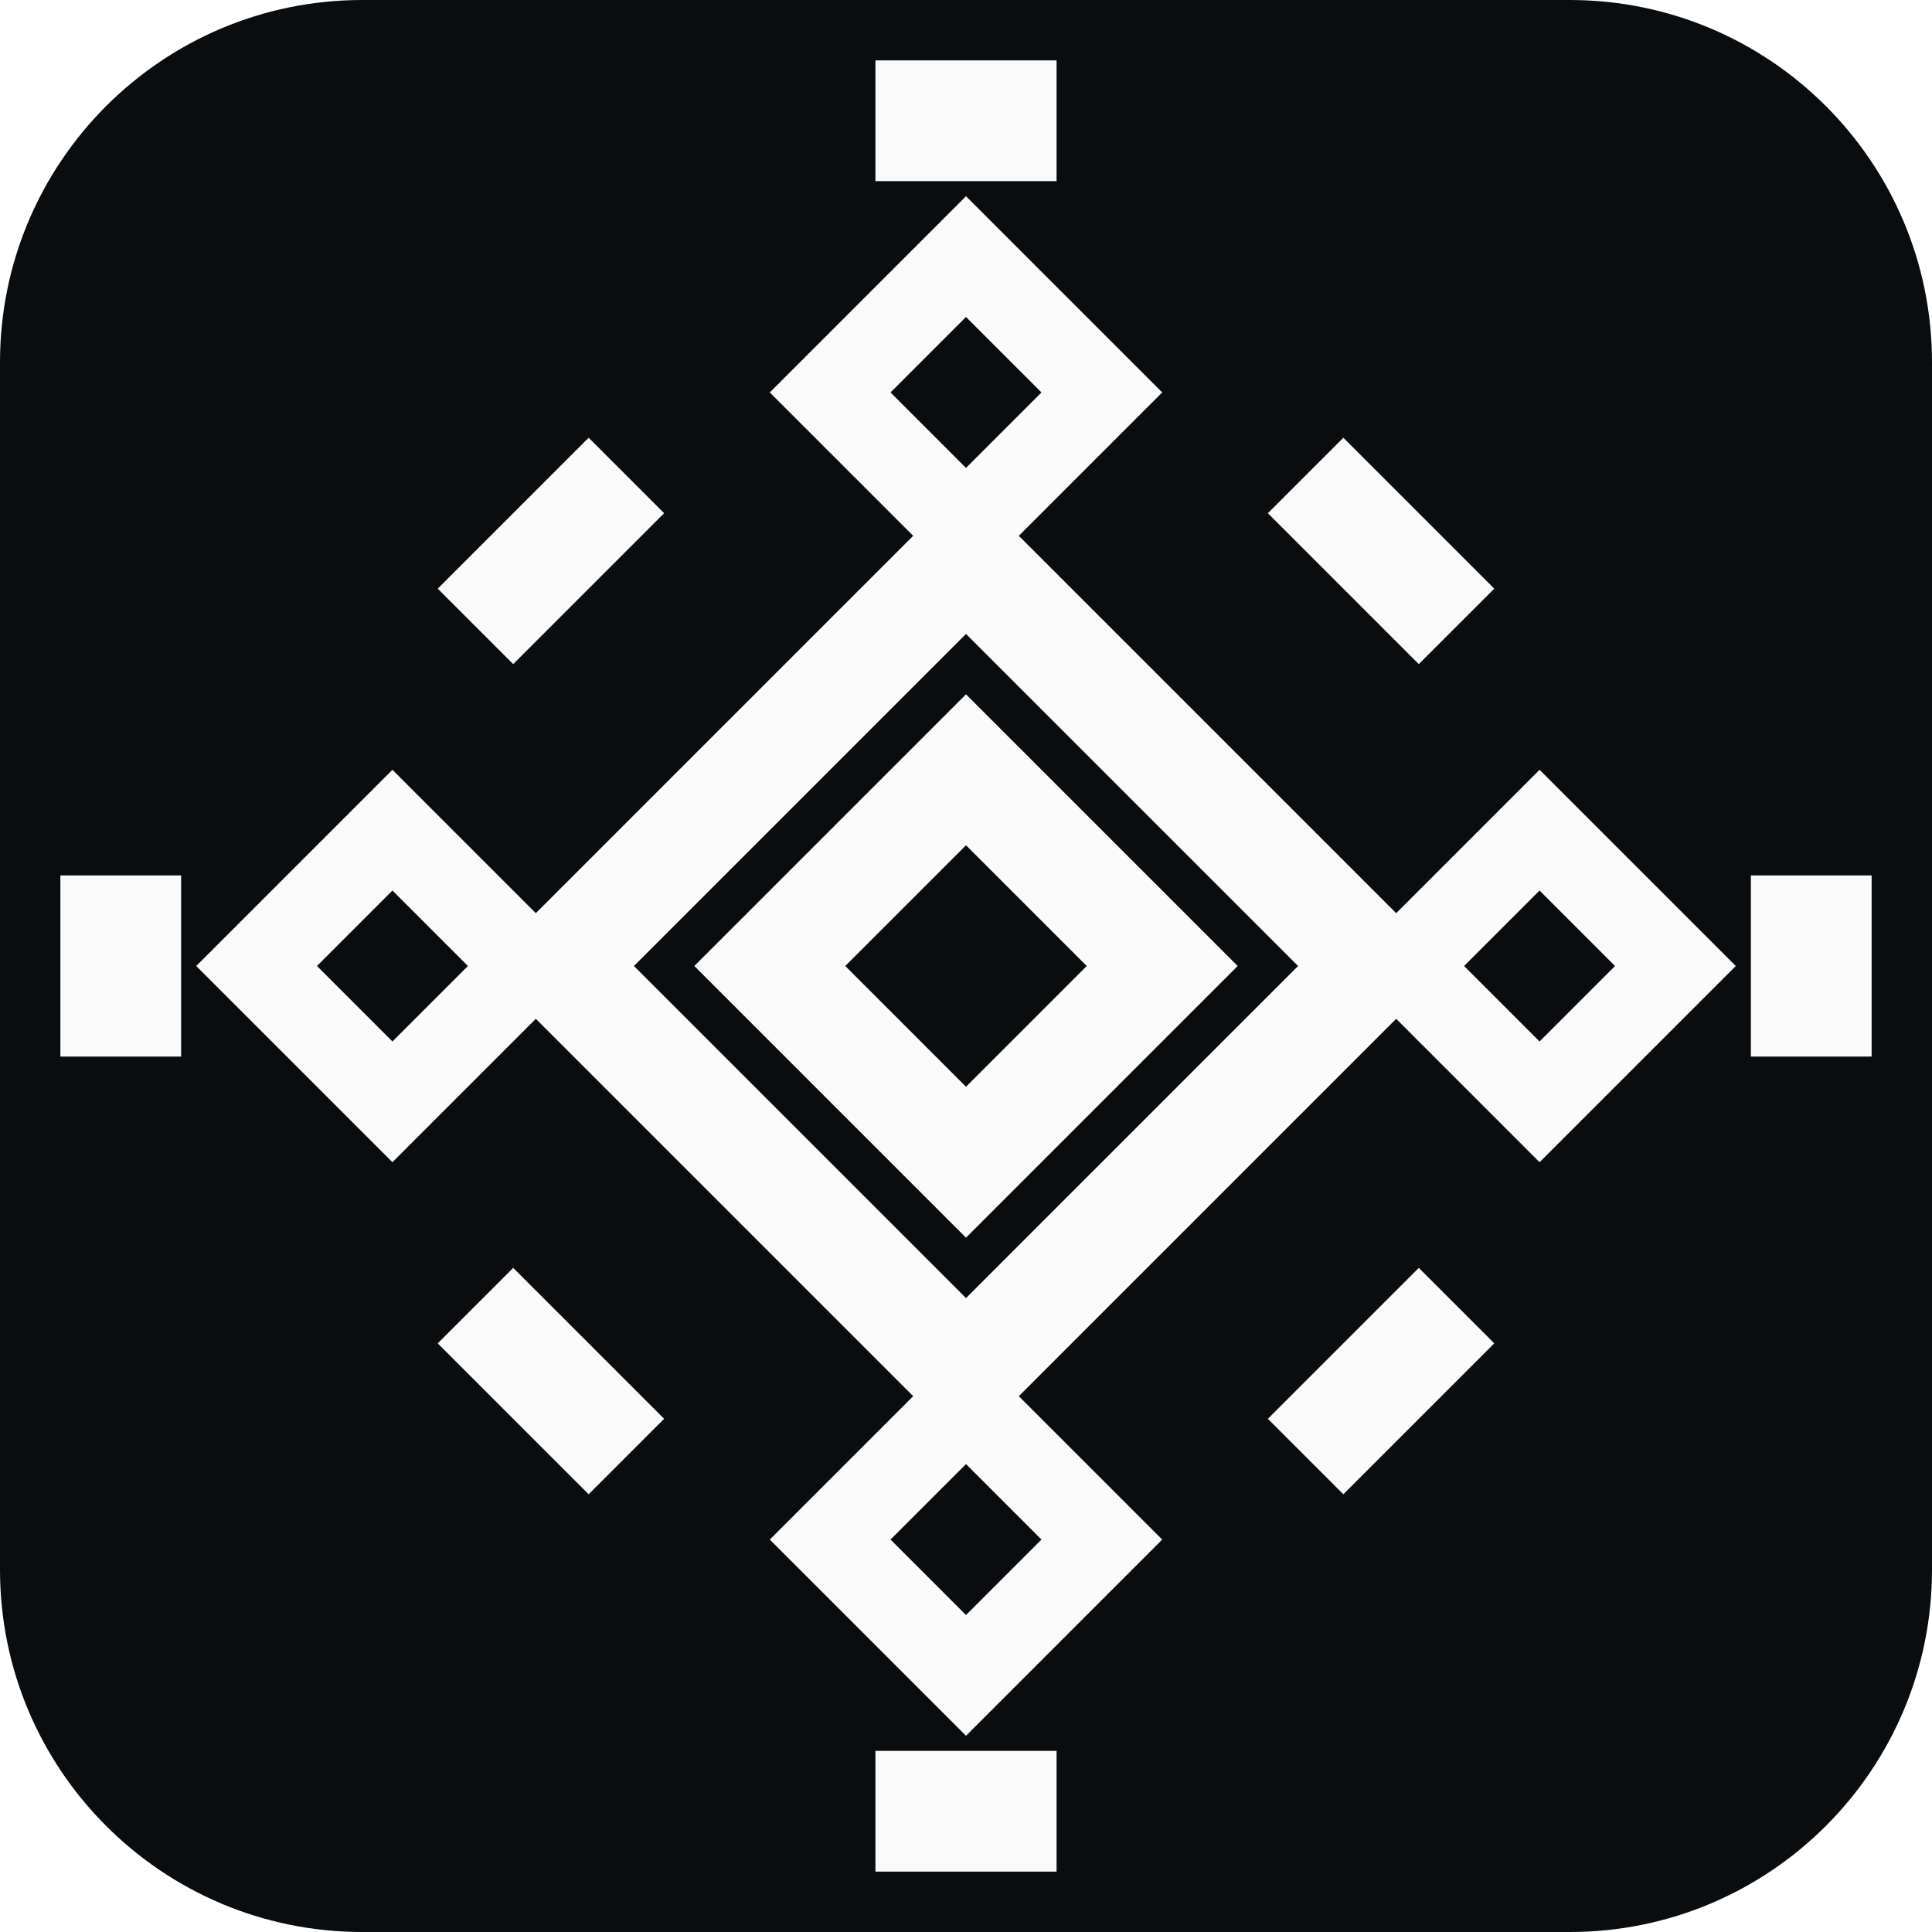
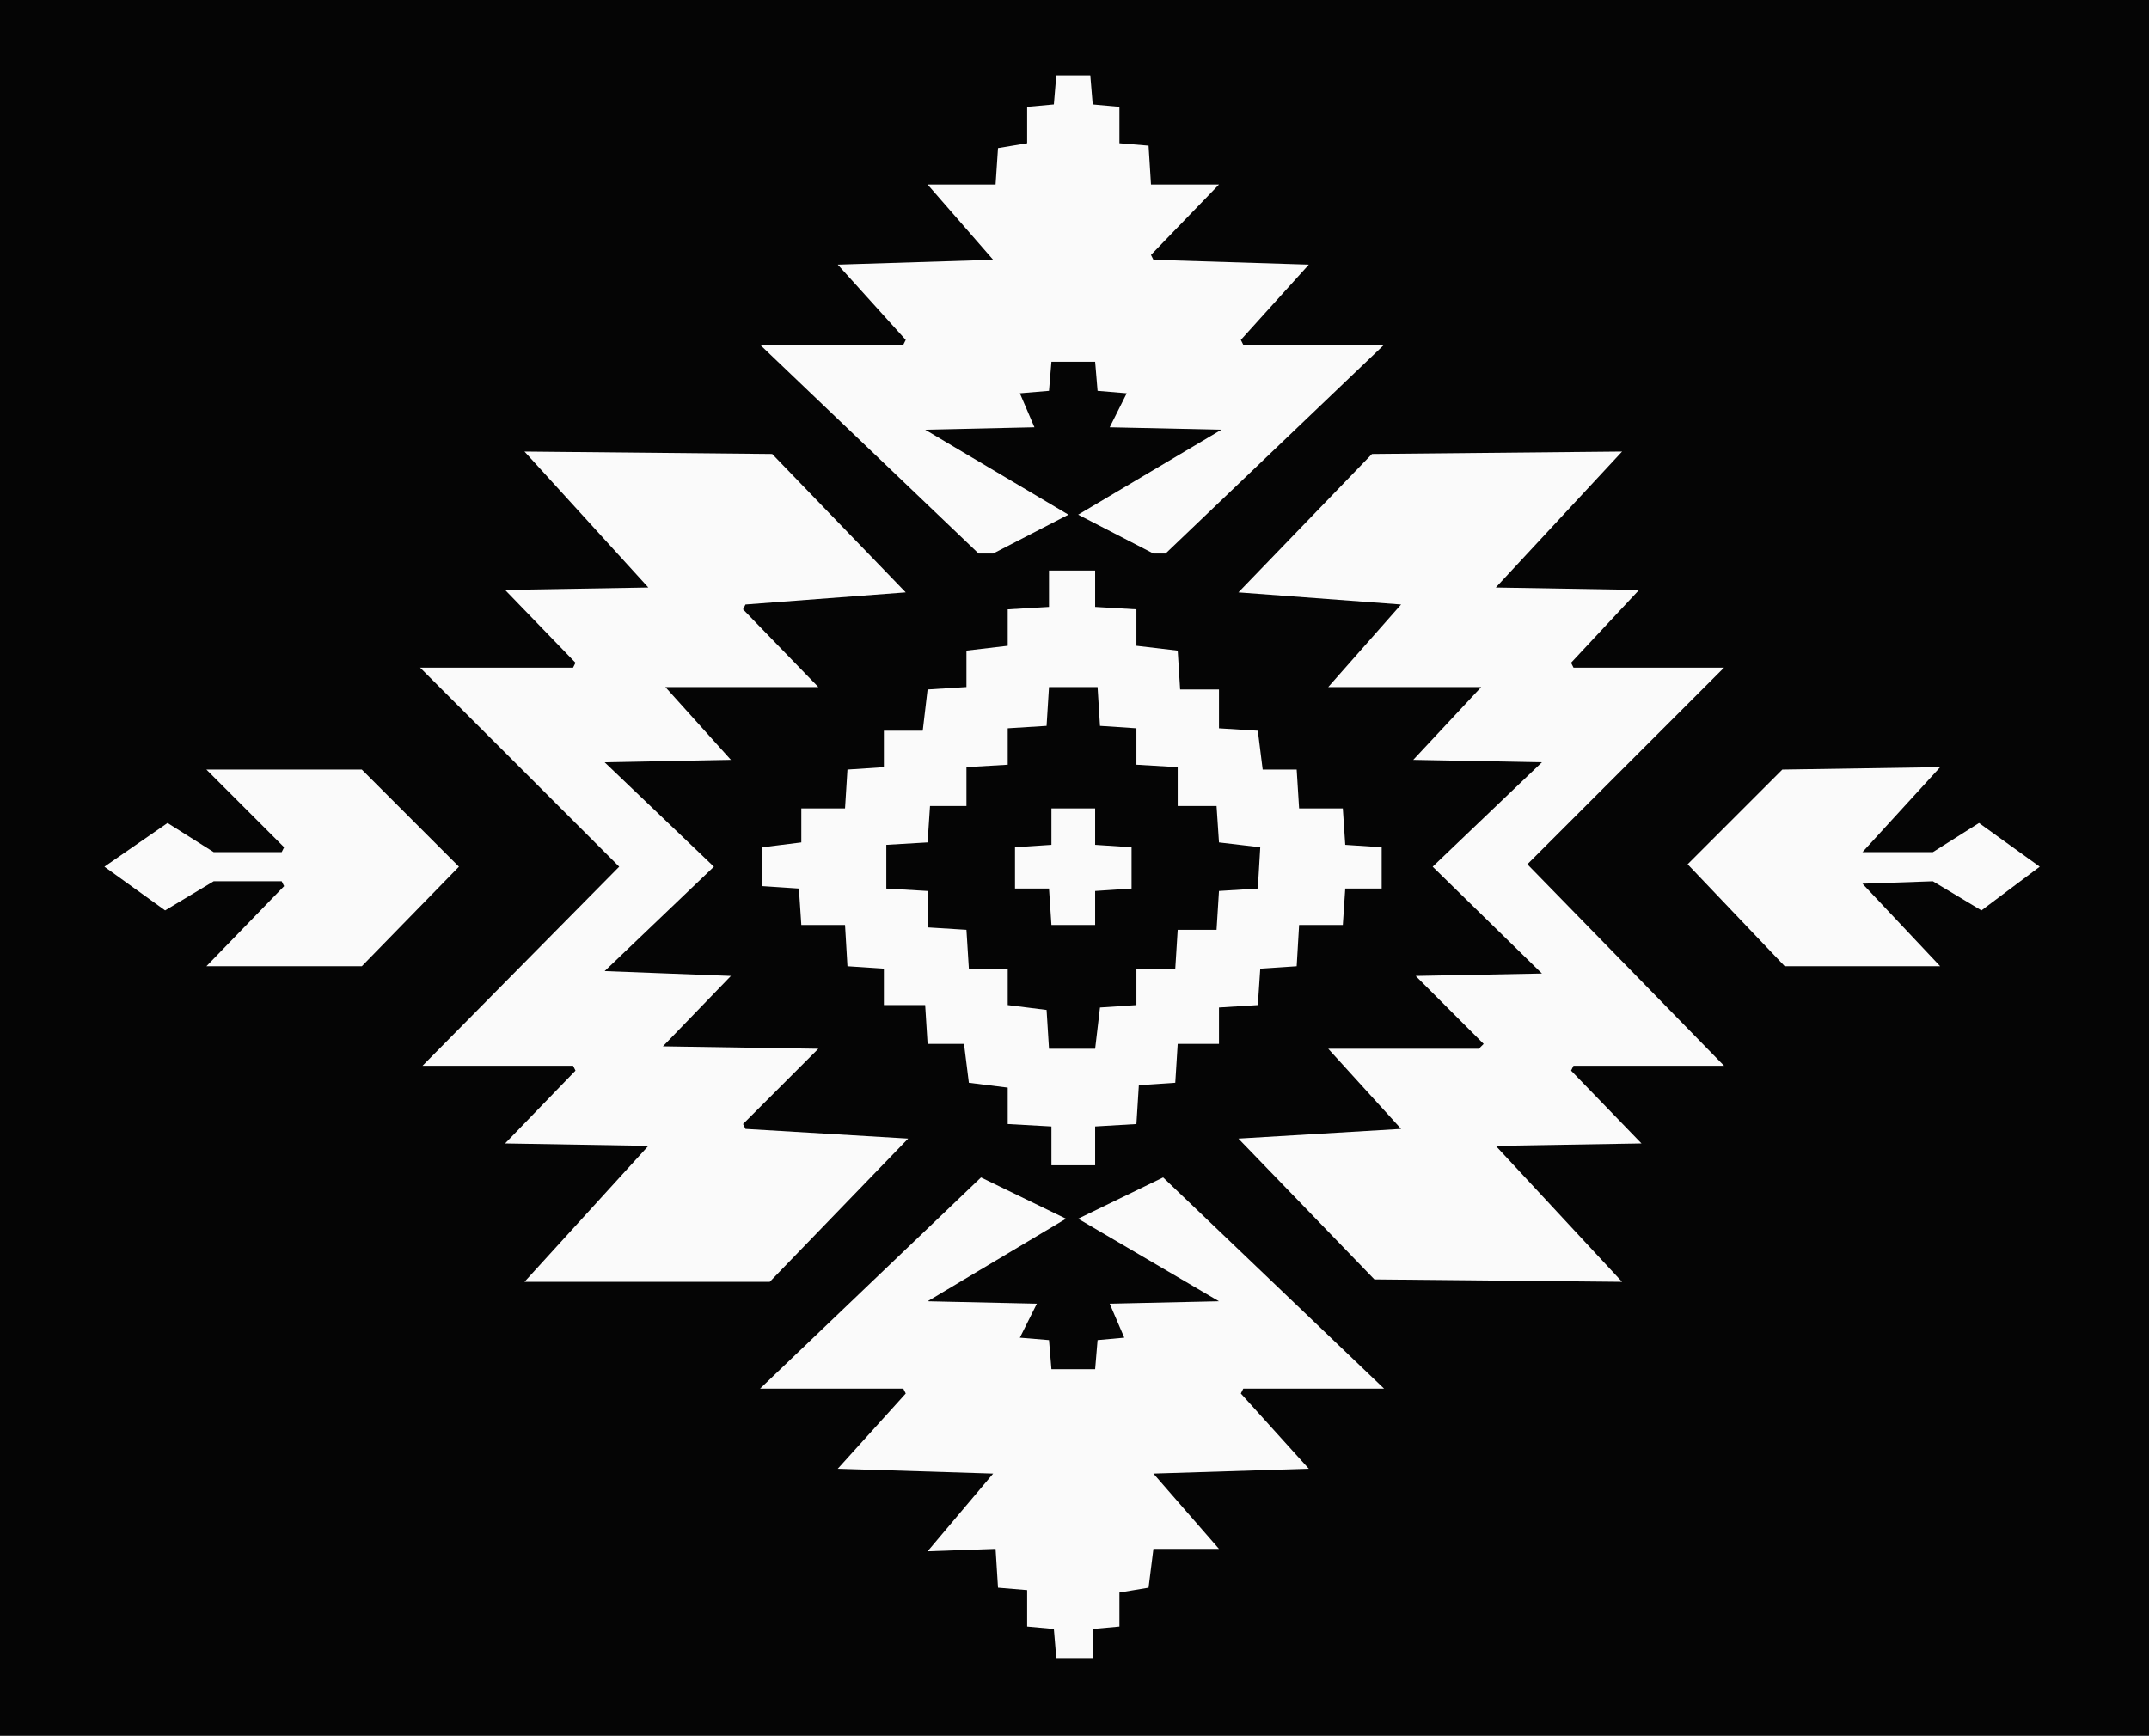
- <svg xmlns="http://www.w3.org/2000/svg" viewBox="0 0 128 128">
-   <rect width="128" height="128" rx="24" fill="#0b0c0e" />
-   <g fill="#fafafa">
-     <path d="M64 13 77 26 64 39 51 26Zm0 8-5 5 5 5 5-5ZM64 89l13 13-13 13-13-13Zm0 8-5 5 5 5 5-5ZM13 64l13-13 13 13-13 13Zm8 0 5 5 5-5-5-5ZM89 64l13-13 13 13-13 13Zm8 0 5 5 5-5-5-5Z" />
-     <path d="m64 32 32 32-32 32-32-32Zm0 10L42 64l22 22 22-22Z" />
-     <path d="m64 46 18 18-18 18-18-18Zm0 10-8 8 8 8 8-8Z" />
-     <path d="M58 4h12v8H58zM58 116h12v8H58zM4 58h8v12H4zM116 58h8v12h-8zM39 29l-10 10 5 5 10-10zM89 29l10 10-5 5-10-10zM29 89l10 10 5-5-10-10zM99 89l-10 10-5-5 10-10z" />
-   </g>
+ <svg xmlns="http://www.w3.org/2000/svg" viewBox="185 270 885 715" role="img" aria-label="GEES 11 numaralı kilim logosu">
+   <rect x="185" y="270" width="885" height="715" fill="#050505" />
+   <path fill="#fafafa" fill-rule="evenodd" d="M589,755 498,842 557,842 558,844 530,875 594,877 567,909 595,908 596,924 608,925 608,940 619,941 620,953 635,953 635,941 646,940 646,926 658,924 660,908 687,908 660,877 724,875 696,844 697,842 755,842 664,755 629,772 687,806 642,807 648,821 637,822 636,834 618,834 617,822 605,821 612,807 567,806 624,772Z M228,627 253,645 273,633 301,633 302,635 270,668 334,668 374,627 334,587 270,587 302,619 301,621 273,621 254,609Z M880,626 920,668 984,668 952,634 981,633 1001,645 1025,627 1000,609 981,621 952,621 984,586 919,587Z M617,505 617,520 600,521 600,536 583,538 583,553 567,554 565,571 549,571 549,586 534,587 533,603 515,603 515,617 499,619 499,635 514,636 515,651 533,651 534,668 549,669 549,684 566,684 567,700 582,700 584,716 600,718 600,733 618,734 618,750 636,750 636,734 653,733 654,717 669,716 670,700 687,700 687,685 703,684 704,669 719,668 720,651 738,651 739,636 754,636 754,619 739,618 738,603 720,603 719,587 705,587 703,571 687,570 687,554 671,554 670,538 653,536 653,521 636,520 636,505Z M617,553 637,553 638,569 653,570 653,585 670,586 670,602 686,602 687,617 704,619 703,636 687,637 686,653 670,653 669,669 653,669 653,684 638,685 636,702 617,702 616,686 600,684 600,669 584,669 583,653 567,652 567,637 550,636 550,618 567,617 568,602 583,602 583,586 600,585 600,570 616,569Z M618,603 618,618 603,619 603,636 617,636 618,651 636,651 636,637 651,636 651,619 636,618 636,603Z M750,457 695,514 762,519 732,553 795,553 767,583 820,584 775,627 820,671 768,672 796,700 794,702 732,702 762,735 695,739 751,797 853,798 801,742 861,741 832,711 833,709 895,709 814,626 895,545 833,545 832,543 860,513 801,512 853,456Z M401,456 452,512 393,513 422,543 421,545 358,545 440,627 359,709 421,709 422,711 393,741 452,742 401,798 502,798 559,739 492,735 491,733 522,702 458,701 486,672 434,670 479,627 434,584 486,583 459,553 522,553 491,521 492,519 558,514 503,457Z M620,301 619,313 608,314 608,329 596,331 595,346 567,346 594,377 530,379 558,410 557,412 498,412 588,498 594,498 625,482 566,447 611,446 605,432 617,431 618,419 636,419 637,431 649,432 642,446 688,447 629,482 660,498 665,498 755,412 697,412 696,410 724,379 660,377 659,375 687,346 659,346 658,330 646,329 646,314 635,313 634,301Z" />
</svg>
